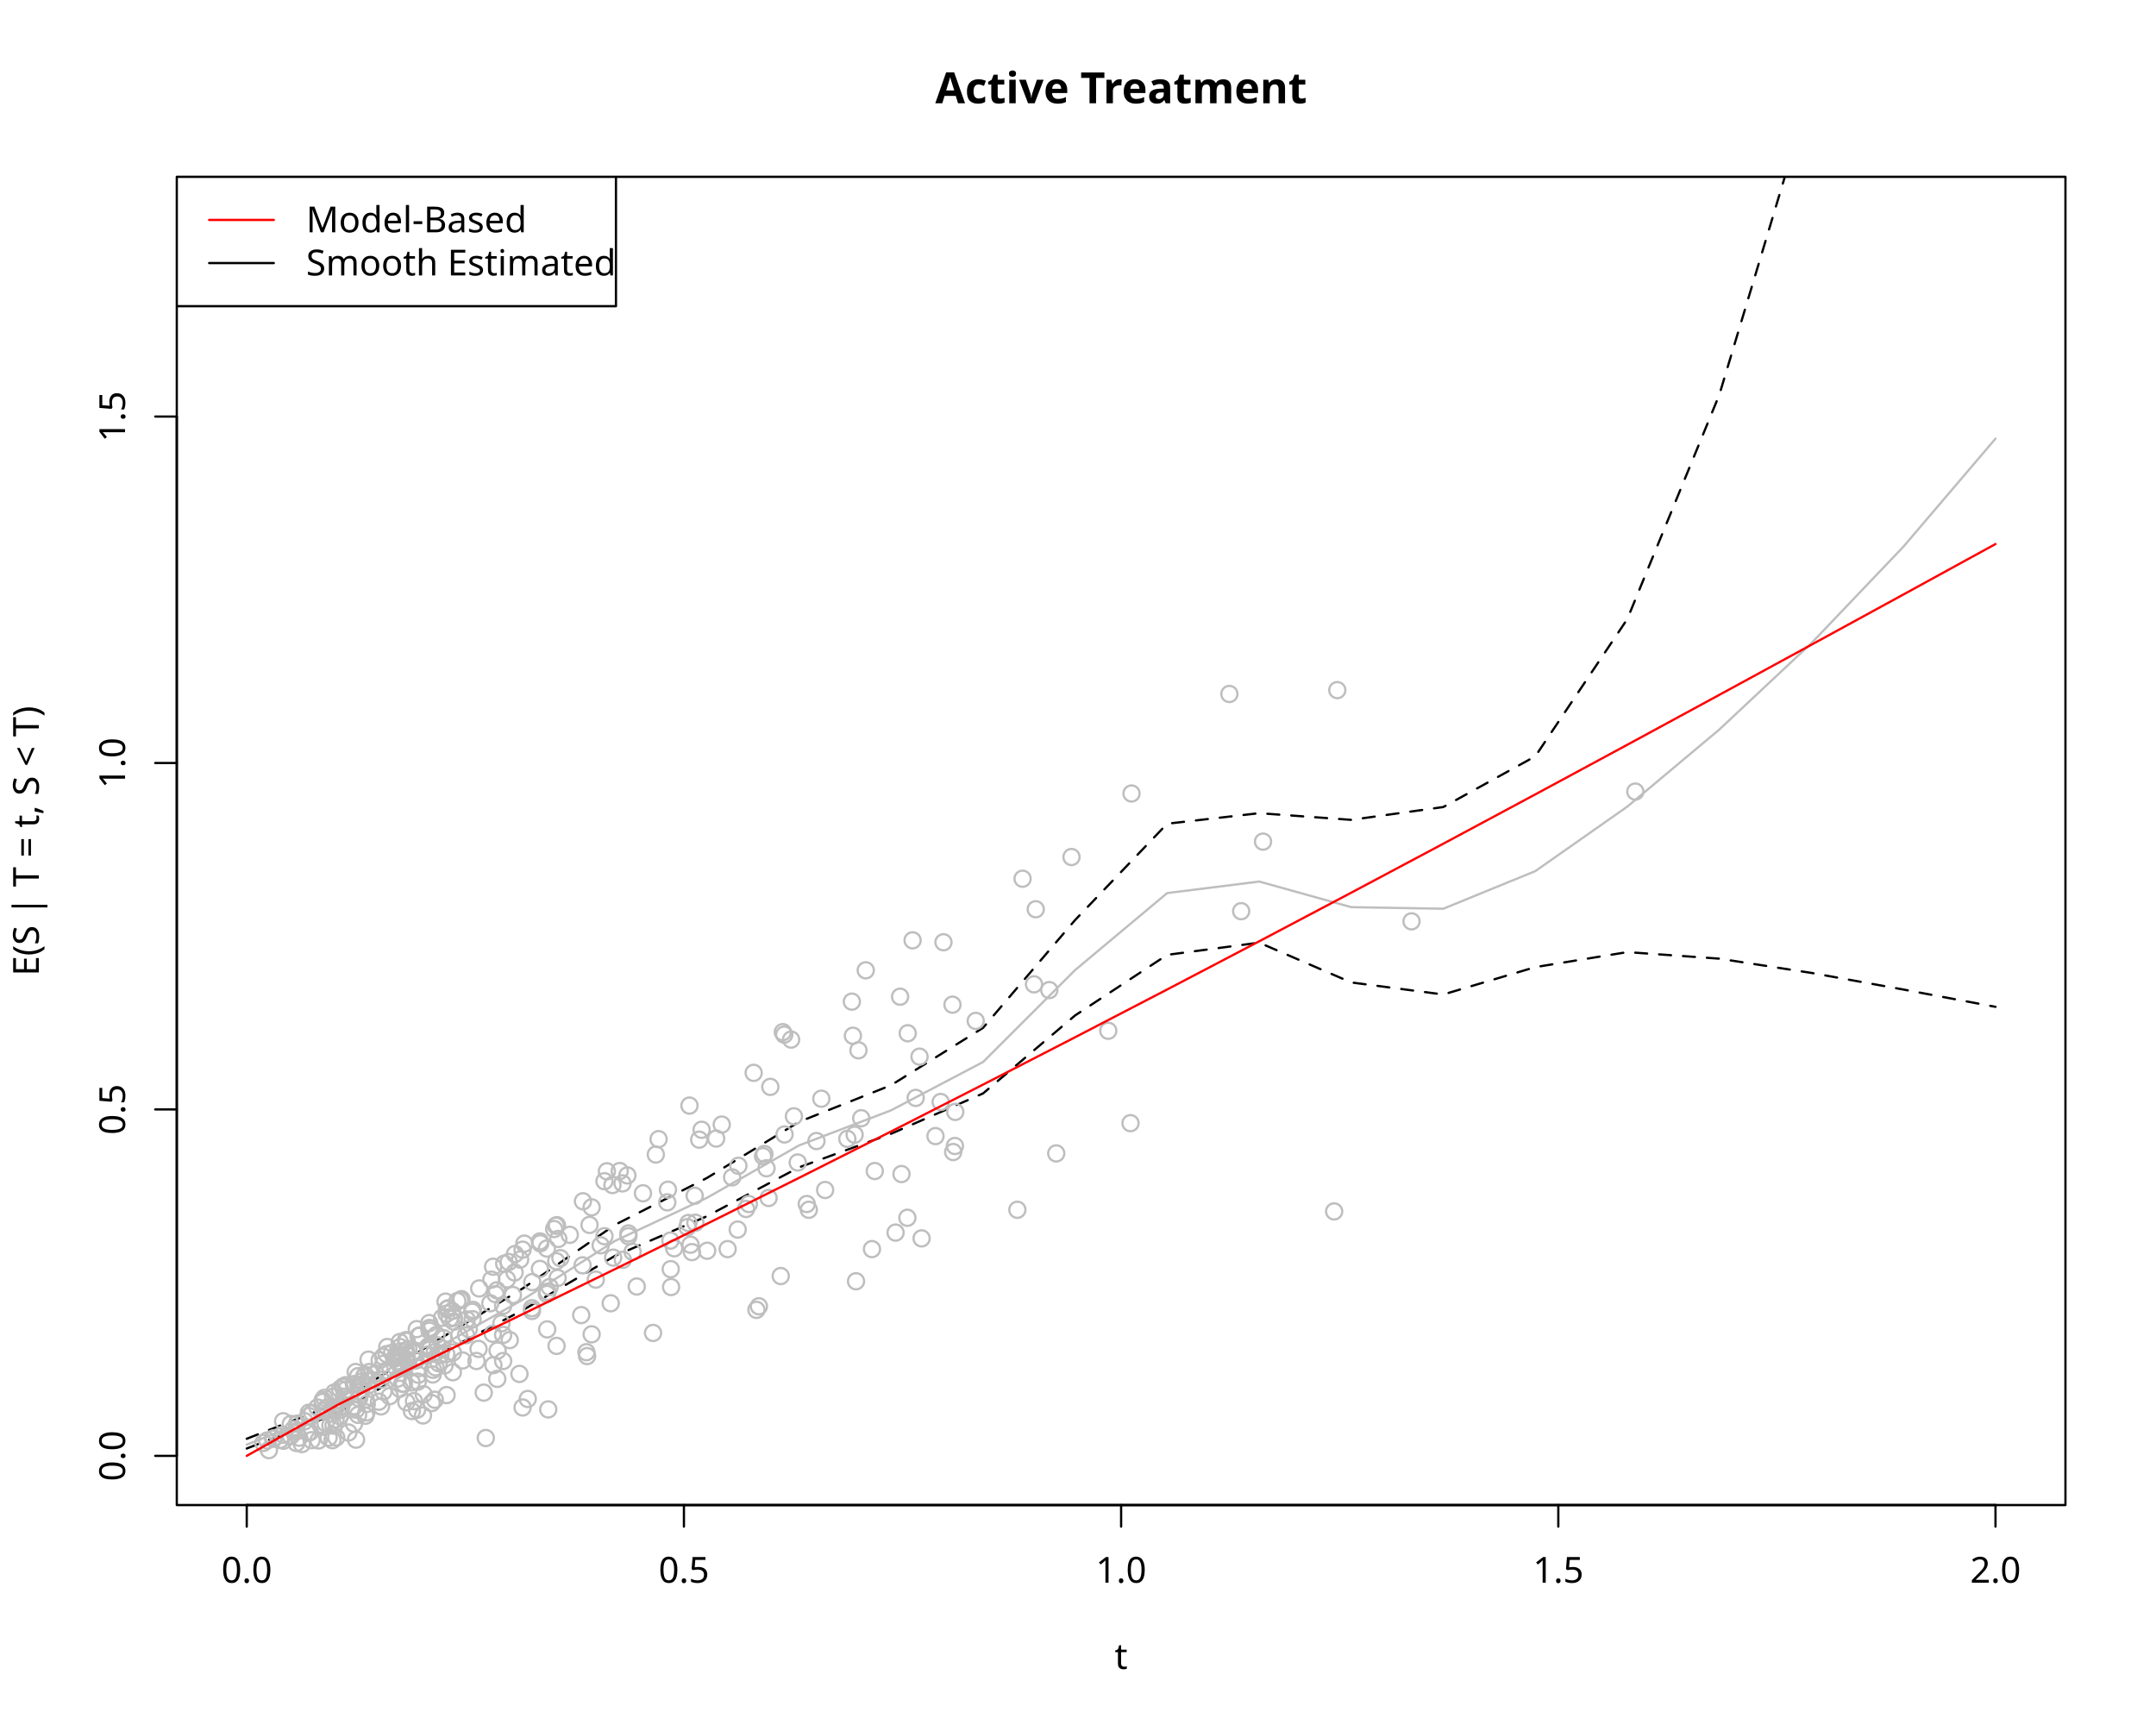
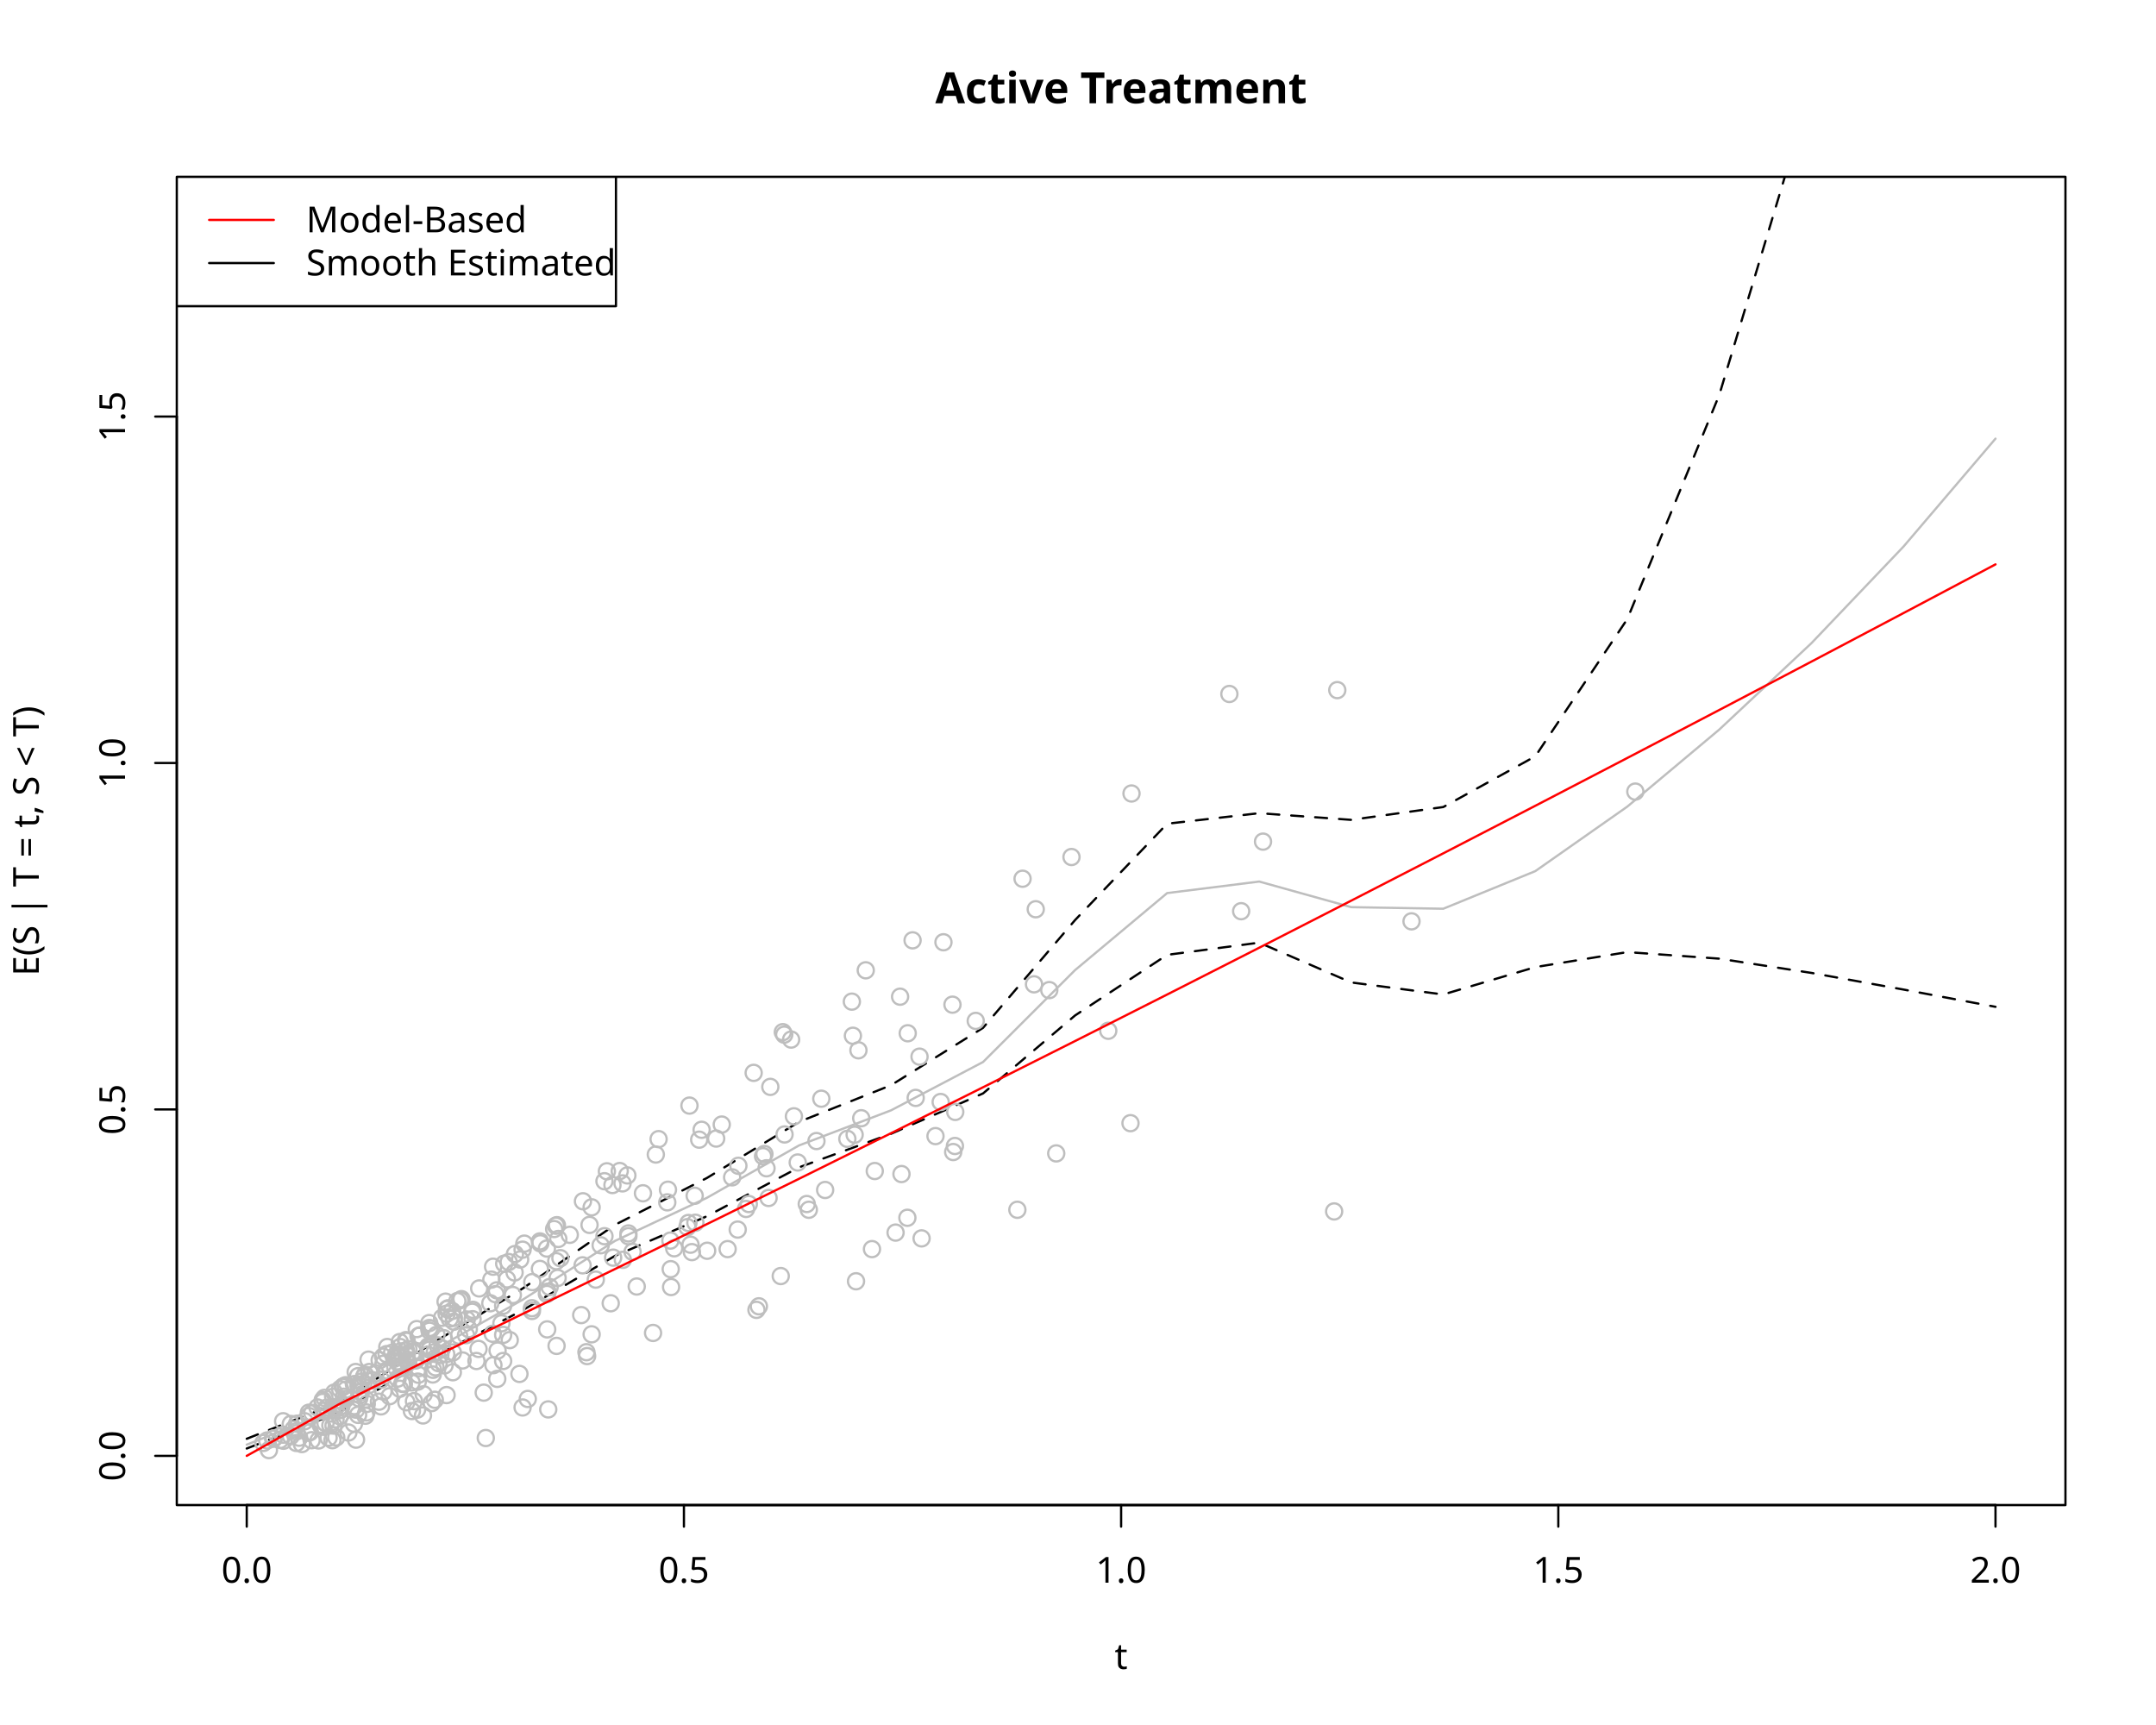
<svg xmlns="http://www.w3.org/2000/svg" class="svglite" data-engine-version="2.0" width="720.00pt" height="576.00pt" viewBox="0 0 720.00 576.00">
  <defs>
    <style type="text/css">
    .svglite line, .svglite polyline, .svglite polygon, .svglite path, .svglite rect, .svglite circle {
      fill: none;
      stroke: #000000;
      stroke-linecap: round;
      stroke-linejoin: round;
      stroke-miterlimit: 10.00;
    }
  </style>
  </defs>
  <rect width="100%" height="100%" style="stroke: none; fill: #FFFFFF;" />
  <defs>
    <clipPath id="cpMC4wMHw3MjAuMDB8MC4wMHw1NzYuMDA=">
      <rect x="0.00" y="0.00" width="720.00" height="576.00" />
    </clipPath>
  </defs>
  <g clip-path="url(#cpMC4wMHw3MjAuMDB8MC4wMHw1NzYuMDA=)">
</g>
  <defs>
    <clipPath id="cpNTkuMDR8Njg5Ljc2fDU5LjA0fDUwMi41Ng==">
      <rect x="59.04" y="59.04" width="630.72" height="443.52" />
    </clipPath>
  </defs>
  <g clip-path="url(#cpNTkuMDR8Njg5Ljc2fDU5LjA0fDUwMi41Ng==)">
    <polyline points="82.40,482.39 113.14,470.09 143.87,451.32 174.61,433.95 205.35,414.37 236.08,399.96 266.82,382.48 297.56,370.76 328.29,354.62 359.03,323.92 389.77,298.21 420.51,294.36 451.24,302.91 481.98,303.44 512.72,290.88 543.45,269.33 574.19,243.58 604.93,214.76 635.66,182.53 666.40,146.47 " style="stroke-width: 0.75; stroke: #BEBEBE;" />
  </g>
  <g clip-path="url(#cpMC4wMHw3MjAuMDB8MC4wMHw1NzYuMDA=)">
    <line x1="82.40" y1="502.56" x2="666.40" y2="502.56" style="stroke-width: 0.75;" />
    <line x1="82.40" y1="502.56" x2="82.40" y2="509.76" style="stroke-width: 0.75;" />
    <line x1="228.40" y1="502.56" x2="228.40" y2="509.76" style="stroke-width: 0.75;" />
    <line x1="374.40" y1="502.56" x2="374.40" y2="509.76" style="stroke-width: 0.75;" />
    <line x1="520.40" y1="502.56" x2="520.40" y2="509.76" style="stroke-width: 0.75;" />
    <line x1="666.40" y1="502.56" x2="666.40" y2="509.76" style="stroke-width: 0.75;" />
    <text x="82.40" y="528.48" text-anchor="middle" style="font-size: 12.00px; font-family: sans;" textLength="16.68px" lengthAdjust="spacingAndGlyphs">0.0</text>
    <text x="228.40" y="528.48" text-anchor="middle" style="font-size: 12.00px; font-family: sans;" textLength="16.68px" lengthAdjust="spacingAndGlyphs">0.5</text>
    <text x="374.40" y="528.48" text-anchor="middle" style="font-size: 12.00px; font-family: sans;" textLength="16.68px" lengthAdjust="spacingAndGlyphs">1.0</text>
    <text x="520.40" y="528.48" text-anchor="middle" style="font-size: 12.00px; font-family: sans;" textLength="16.68px" lengthAdjust="spacingAndGlyphs">1.5</text>
    <text x="666.40" y="528.48" text-anchor="middle" style="font-size: 12.00px; font-family: sans;" textLength="16.68px" lengthAdjust="spacingAndGlyphs">2.0</text>
    <line x1="59.04" y1="486.13" x2="59.04" y2="139.09" style="stroke-width: 0.75;" />
    <line x1="59.04" y1="486.13" x2="51.84" y2="486.13" style="stroke-width: 0.75;" />
    <line x1="59.04" y1="370.45" x2="51.84" y2="370.45" style="stroke-width: 0.75;" />
    <line x1="59.04" y1="254.77" x2="51.84" y2="254.77" style="stroke-width: 0.75;" />
    <line x1="59.04" y1="139.09" x2="51.84" y2="139.09" style="stroke-width: 0.75;" />
    <text transform="translate(41.76,486.13) rotate(-90)" text-anchor="middle" style="font-size: 12.00px; font-family: sans;" textLength="16.68px" lengthAdjust="spacingAndGlyphs">0.0</text>
    <text transform="translate(41.76,370.45) rotate(-90)" text-anchor="middle" style="font-size: 12.00px; font-family: sans;" textLength="16.68px" lengthAdjust="spacingAndGlyphs">0.5</text>
    <text transform="translate(41.76,254.77) rotate(-90)" text-anchor="middle" style="font-size: 12.00px; font-family: sans;" textLength="16.68px" lengthAdjust="spacingAndGlyphs">1.0</text>
    <text transform="translate(41.76,139.09) rotate(-90)" text-anchor="middle" style="font-size: 12.00px; font-family: sans;" textLength="16.68px" lengthAdjust="spacingAndGlyphs">1.5</text>
    <polygon points="59.04,502.56 689.76,502.56 689.76,59.04 59.04,59.04 " style="stroke-width: 0.75; fill: none;" />
    <text x="374.40" y="34.48" text-anchor="middle" style="font-size: 14.40px; font-weight: bold; font-family: sans;" textLength="108.86px" lengthAdjust="spacingAndGlyphs">Active Treatment</text>
    <text x="374.40" y="557.28" text-anchor="middle" style="font-size: 12.00px; font-family: sans;" textLength="3.33px" lengthAdjust="spacingAndGlyphs">t</text>
    <text transform="translate(12.96,280.80) rotate(-90)" text-anchor="middle" style="font-size: 12.00px; font-family: sans;" textLength="93.82px" lengthAdjust="spacingAndGlyphs">E(S | T = t, S &lt; T)</text>
  </g>
  <g clip-path="url(#cpNTkuMDR8Njg5Ljc2fDU5LjA0fDUwMi41Ng==)">
    <polyline points="82.40,480.42 113.14,468.35 143.87,448.89 174.61,430.20 205.35,409.00 236.08,393.34 266.82,374.61 297.56,362.37 328.29,343.21 359.03,307.21 389.77,275.05 420.51,271.53 451.24,273.76 481.98,269.48 512.72,252.54 543.45,206.70 574.19,131.77 604.93,29.49 635.66,-105.81 666.40,-283.29 " style="stroke-width: 0.75; stroke-dasharray: 4.00,4.00;" />
    <polyline points="82.40,483.68 113.14,471.66 143.87,453.60 174.61,437.46 205.35,419.37 236.08,406.11 266.82,389.80 297.56,378.58 328.29,365.11 359.03,339.07 389.77,318.84 420.51,314.76 451.24,328.05 481.98,332.07 512.72,322.93 543.45,317.92 574.19,320.11 604.93,324.87 635.66,330.42 666.40,336.19 " style="stroke-width: 0.75; stroke-dasharray: 4.00,4.00;" />
    <circle cx="148.21" cy="446.84" r="2.70" style="stroke-width: 0.75; stroke: #BEBEBE;" />
    <circle cx="196.07" cy="452.81" r="2.70" style="stroke-width: 0.75; stroke: #BEBEBE;" />
    <circle cx="133.15" cy="455.19" r="2.70" style="stroke-width: 0.75; stroke: #BEBEBE;" />
    <circle cx="173.47" cy="458.77" r="2.70" style="stroke-width: 0.75; stroke: #BEBEBE;" />
    <circle cx="272.66" cy="381.01" r="2.70" style="stroke-width: 0.75; stroke: #BEBEBE;" />
    <circle cx="108.35" cy="466.76" r="2.70" style="stroke-width: 0.75; stroke: #BEBEBE;" />
    <circle cx="209.86" cy="412.78" r="2.70" style="stroke-width: 0.75; stroke: #BEBEBE;" />
    <circle cx="421.79" cy="281.03" r="2.70" style="stroke-width: 0.75; stroke: #BEBEBE;" />
    <circle cx="93.52" cy="480.81" r="2.70" style="stroke-width: 0.75; stroke: #BEBEBE;" />
    <circle cx="445.54" cy="404.51" r="2.70" style="stroke-width: 0.75; stroke: #BEBEBE;" />
    <circle cx="122.14" cy="467.31" r="2.70" style="stroke-width: 0.75; stroke: #BEBEBE;" />
    <circle cx="141.49" cy="465.57" r="2.70" style="stroke-width: 0.75; stroke: #BEBEBE;" />
    <circle cx="224.11" cy="429.76" r="2.70" style="stroke-width: 0.75; stroke: #BEBEBE;" />
    <circle cx="113.34" cy="469.97" r="2.70" style="stroke-width: 0.75; stroke: #BEBEBE;" />
    <circle cx="144.16" cy="468.51" r="2.70" style="stroke-width: 0.75; stroke: #BEBEBE;" />
    <circle cx="153.31" cy="446.01" r="2.70" style="stroke-width: 0.75; stroke: #BEBEBE;" />
    <circle cx="103.14" cy="471.72" r="2.70" style="stroke-width: 0.75; stroke: #BEBEBE;" />
    <circle cx="139.87" cy="456.85" r="2.70" style="stroke-width: 0.75; stroke: #BEBEBE;" />
    <circle cx="102.91" cy="478.42" r="2.70" style="stroke-width: 0.75; stroke: #BEBEBE;" />
    <circle cx="176.25" cy="467.13" r="2.70" style="stroke-width: 0.75; stroke: #BEBEBE;" />
    <circle cx="149.02" cy="452.16" r="2.70" style="stroke-width: 0.75; stroke: #BEBEBE;" />
    <circle cx="136.28" cy="455.01" r="2.70" style="stroke-width: 0.75; stroke: #BEBEBE;" />
    <circle cx="97.11" cy="479.52" r="2.70" style="stroke-width: 0.75; stroke: #BEBEBE;" />
    <circle cx="147.05" cy="452.44" r="2.70" style="stroke-width: 0.75; stroke: #BEBEBE;" />
    <circle cx="269.42" cy="402.04" r="2.70" style="stroke-width: 0.75; stroke: #BEBEBE;" />
    <circle cx="108.70" cy="475.21" r="2.70" style="stroke-width: 0.75; stroke: #BEBEBE;" />
    <circle cx="118.90" cy="480.72" r="2.70" style="stroke-width: 0.75; stroke: #BEBEBE;" />
    <circle cx="139.75" cy="459.05" r="2.70" style="stroke-width: 0.75; stroke: #BEBEBE;" />
    <circle cx="94.68" cy="481.08" r="2.70" style="stroke-width: 0.75; stroke: #BEBEBE;" />
    <circle cx="254.82" cy="386.06" r="2.70" style="stroke-width: 0.75; stroke: #BEBEBE;" />
    <circle cx="177.65" cy="436.83" r="2.70" style="stroke-width: 0.75; stroke: #BEBEBE;" />
    <circle cx="161.54" cy="465.02" r="2.70" style="stroke-width: 0.75; stroke: #BEBEBE;" />
    <circle cx="108.58" cy="470.98" r="2.70" style="stroke-width: 0.75; stroke: #BEBEBE;" />
    <circle cx="132.69" cy="452.90" r="2.70" style="stroke-width: 0.75; stroke: #BEBEBE;" />
    <circle cx="177.65" cy="437.75" r="2.70" style="stroke-width: 0.75; stroke: #BEBEBE;" />
    <circle cx="197.58" cy="403.14" r="2.70" style="stroke-width: 0.75; stroke: #BEBEBE;" />
    <circle cx="239.17" cy="380.18" r="2.70" style="stroke-width: 0.75; stroke: #BEBEBE;" />
    <circle cx="132.80" cy="460.33" r="2.70" style="stroke-width: 0.75; stroke: #BEBEBE;" />
    <circle cx="274.28" cy="366.87" r="2.70" style="stroke-width: 0.75; stroke: #BEBEBE;" />
    <circle cx="157.71" cy="438.02" r="2.70" style="stroke-width: 0.75; stroke: #BEBEBE;" />
    <circle cx="202.67" cy="391.11" r="2.70" style="stroke-width: 0.75; stroke: #BEBEBE;" />
    <circle cx="91.44" cy="480.35" r="2.70" style="stroke-width: 0.75; stroke: #BEBEBE;" />
    <circle cx="107.08" cy="475.85" r="2.70" style="stroke-width: 0.75; stroke: #BEBEBE;" />
    <circle cx="133.61" cy="449.78" r="2.70" style="stroke-width: 0.75; stroke: #BEBEBE;" />
    <circle cx="113.68" cy="470.80" r="2.70" style="stroke-width: 0.75; stroke: #BEBEBE;" />
    <circle cx="147.63" cy="440.04" r="2.70" style="stroke-width: 0.75; stroke: #BEBEBE;" />
    <circle cx="120.75" cy="461.34" r="2.70" style="stroke-width: 0.75; stroke: #BEBEBE;" />
    <circle cx="171.85" cy="424.90" r="2.70" style="stroke-width: 0.75; stroke: #BEBEBE;" />
    <circle cx="285.41" cy="378.90" r="2.70" style="stroke-width: 0.75; stroke: #BEBEBE;" />
    <circle cx="149.26" cy="437.11" r="2.70" style="stroke-width: 0.75; stroke: #BEBEBE;" />
    <circle cx="167.45" cy="441.88" r="2.70" style="stroke-width: 0.75; stroke: #BEBEBE;" />
    <circle cx="107.77" cy="467.50" r="2.70" style="stroke-width: 0.75; stroke: #BEBEBE;" />
    <circle cx="185.06" cy="410.39" r="2.70" style="stroke-width: 0.75; stroke: #BEBEBE;" />
    <circle cx="153.66" cy="434.17" r="2.70" style="stroke-width: 0.75; stroke: #BEBEBE;" />
    <circle cx="249.14" cy="403.69" r="2.70" style="stroke-width: 0.75; stroke: #BEBEBE;" />
    <circle cx="241.03" cy="375.50" r="2.70" style="stroke-width: 0.75; stroke: #BEBEBE;" />
    <circle cx="219.01" cy="385.51" r="2.70" style="stroke-width: 0.75; stroke: #BEBEBE;" />
    <circle cx="119.59" cy="459.51" r="2.70" style="stroke-width: 0.75; stroke: #BEBEBE;" />
    <circle cx="299.08" cy="411.58" r="2.70" style="stroke-width: 0.75; stroke: #BEBEBE;" />
    <circle cx="312.41" cy="379.36" r="2.70" style="stroke-width: 0.75; stroke: #BEBEBE;" />
    <circle cx="264.20" cy="347.13" r="2.70" style="stroke-width: 0.75; stroke: #BEBEBE;" />
    <circle cx="91.20" cy="480.35" r="2.70" style="stroke-width: 0.75; stroke: #BEBEBE;" />
    <circle cx="292.13" cy="391.02" r="2.70" style="stroke-width: 0.75; stroke: #BEBEBE;" />
    <circle cx="139.18" cy="443.81" r="2.70" style="stroke-width: 0.75; stroke: #BEBEBE;" />
    <circle cx="233.50" cy="380.55" r="2.70" style="stroke-width: 0.75; stroke: #BEBEBE;" />
    <circle cx="135.58" cy="450.97" r="2.70" style="stroke-width: 0.75; stroke: #BEBEBE;" />
    <circle cx="118.20" cy="462.26" r="2.70" style="stroke-width: 0.75; stroke: #BEBEBE;" />
    <circle cx="307.08" cy="352.83" r="2.70" style="stroke-width: 0.75; stroke: #BEBEBE;" />
    <circle cx="116.35" cy="478.33" r="2.70" style="stroke-width: 0.75; stroke: #BEBEBE;" />
    <circle cx="122.03" cy="472.73" r="2.70" style="stroke-width: 0.75; stroke: #BEBEBE;" />
    <circle cx="231.99" cy="399.28" r="2.70" style="stroke-width: 0.75; stroke: #BEBEBE;" />
    <circle cx="106.04" cy="469.97" r="2.70" style="stroke-width: 0.75; stroke: #BEBEBE;" />
    <circle cx="126.78" cy="454.18" r="2.70" style="stroke-width: 0.75; stroke: #BEBEBE;" />
    <circle cx="144.04" cy="443.63" r="2.70" style="stroke-width: 0.75; stroke: #BEBEBE;" />
    <circle cx="123.07" cy="454.00" r="2.70" style="stroke-width: 0.75; stroke: #BEBEBE;" />
    <circle cx="174.52" cy="469.97" r="2.70" style="stroke-width: 0.75; stroke: #BEBEBE;" />
    <circle cx="135.81" cy="447.76" r="2.70" style="stroke-width: 0.75; stroke: #BEBEBE;" />
    <circle cx="165.48" cy="432.15" r="2.70" style="stroke-width: 0.75; stroke: #BEBEBE;" />
    <circle cx="111.02" cy="480.90" r="2.70" style="stroke-width: 0.75; stroke: #BEBEBE;" />
    <circle cx="89.23" cy="480.99" r="2.70" style="stroke-width: 0.75; stroke: #BEBEBE;" />
    <circle cx="246.36" cy="410.57" r="2.70" style="stroke-width: 0.75; stroke: #BEBEBE;" />
    <circle cx="194.56" cy="422.51" r="2.70" style="stroke-width: 0.75; stroke: #BEBEBE;" />
    <circle cx="143.35" cy="441.79" r="2.70" style="stroke-width: 0.75; stroke: #BEBEBE;" />
    <circle cx="130.95" cy="451.70" r="2.70" style="stroke-width: 0.75; stroke: #BEBEBE;" />
    <circle cx="132.34" cy="452.26" r="2.70" style="stroke-width: 0.75; stroke: #BEBEBE;" />
    <circle cx="98.97" cy="477.96" r="2.70" style="stroke-width: 0.75; stroke: #BEBEBE;" />
    <circle cx="135.93" cy="454.00" r="2.70" style="stroke-width: 0.75; stroke: #BEBEBE;" />
    <circle cx="133.73" cy="451.25" r="2.70" style="stroke-width: 0.75; stroke: #BEBEBE;" />
    <circle cx="201.86" cy="394.42" r="2.70" style="stroke-width: 0.75; stroke: #BEBEBE;" />
    <circle cx="115.54" cy="464.01" r="2.70" style="stroke-width: 0.75; stroke: #BEBEBE;" />
    <circle cx="182.74" cy="443.90" r="2.70" style="stroke-width: 0.75; stroke: #BEBEBE;" />
    <circle cx="145.43" cy="456.57" r="2.70" style="stroke-width: 0.75; stroke: #BEBEBE;" />
    <circle cx="106.38" cy="480.99" r="2.70" style="stroke-width: 0.75; stroke: #BEBEBE;" />
    <circle cx="305.80" cy="366.60" r="2.70" style="stroke-width: 0.75; stroke: #BEBEBE;" />
    <circle cx="151.23" cy="458.22" r="2.70" style="stroke-width: 0.75; stroke: #BEBEBE;" />
    <circle cx="236.16" cy="417.64" r="2.70" style="stroke-width: 0.75; stroke: #BEBEBE;" />
    <circle cx="185.87" cy="449.41" r="2.70" style="stroke-width: 0.75; stroke: #BEBEBE;" />
    <circle cx="140.22" cy="445.92" r="2.70" style="stroke-width: 0.75; stroke: #BEBEBE;" />
    <circle cx="109.74" cy="480.07" r="2.70" style="stroke-width: 0.75; stroke: #BEBEBE;" />
    <circle cx="111.25" cy="466.39" r="2.70" style="stroke-width: 0.75; stroke: #BEBEBE;" />
    <circle cx="201.86" cy="412.78" r="2.70" style="stroke-width: 0.75; stroke: #BEBEBE;" />
    <circle cx="318.32" cy="384.68" r="2.70" style="stroke-width: 0.75; stroke: #BEBEBE;" />
    <circle cx="111.37" cy="469.88" r="2.70" style="stroke-width: 0.75; stroke: #BEBEBE;" />
    <circle cx="119.59" cy="472.45" r="2.70" style="stroke-width: 0.75; stroke: #BEBEBE;" />
    <circle cx="98.04" cy="477.23" r="2.70" style="stroke-width: 0.75; stroke: #BEBEBE;" />
    <circle cx="101.75" cy="474.57" r="2.70" style="stroke-width: 0.75; stroke: #BEBEBE;" />
    <circle cx="113.57" cy="470.80" r="2.70" style="stroke-width: 0.75; stroke: #BEBEBE;" />
    <circle cx="111.60" cy="465.02" r="2.70" style="stroke-width: 0.75; stroke: #BEBEBE;" />
    <circle cx="185.99" cy="409.10" r="2.70" style="stroke-width: 0.75; stroke: #BEBEBE;" />
    <circle cx="286.68" cy="350.71" r="2.70" style="stroke-width: 0.75; stroke: #BEBEBE;" />
    <circle cx="256.67" cy="400.02" r="2.70" style="stroke-width: 0.75; stroke: #BEBEBE;" />
    <circle cx="291.20" cy="417.09" r="2.70" style="stroke-width: 0.75; stroke: #BEBEBE;" />
    <circle cx="194.68" cy="401.12" r="2.70" style="stroke-width: 0.75; stroke: #BEBEBE;" />
    <circle cx="143.46" cy="444.36" r="2.70" style="stroke-width: 0.75; stroke: #BEBEBE;" />
    <circle cx="169.88" cy="421.41" r="2.70" style="stroke-width: 0.75; stroke: #BEBEBE;" />
    <circle cx="200.59" cy="415.81" r="2.70" style="stroke-width: 0.75; stroke: #BEBEBE;" />
    <circle cx="99.20" cy="475.39" r="2.70" style="stroke-width: 0.75; stroke: #BEBEBE;" />
    <circle cx="209.51" cy="392.49" r="2.70" style="stroke-width: 0.75; stroke: #BEBEBE;" />
    <circle cx="97.11" cy="475.48" r="2.70" style="stroke-width: 0.75; stroke: #BEBEBE;" />
    <circle cx="339.75" cy="403.96" r="2.70" style="stroke-width: 0.75; stroke: #BEBEBE;" />
    <circle cx="144.62" cy="457.40" r="2.70" style="stroke-width: 0.75; stroke: #BEBEBE;" />
    <circle cx="185.64" cy="409.29" r="2.70" style="stroke-width: 0.75; stroke: #BEBEBE;" />
    <circle cx="250.07" cy="402.04" r="2.70" style="stroke-width: 0.75; stroke: #BEBEBE;" />
    <circle cx="255.28" cy="385.33" r="2.70" style="stroke-width: 0.75; stroke: #BEBEBE;" />
    <circle cx="252.62" cy="437.38" r="2.70" style="stroke-width: 0.75; stroke: #BEBEBE;" />
    <circle cx="119.94" cy="466.95" r="2.70" style="stroke-width: 0.75; stroke: #BEBEBE;" />
    <circle cx="266.40" cy="388.17" r="2.70" style="stroke-width: 0.75; stroke: #BEBEBE;" />
    <circle cx="118.78" cy="458.13" r="2.70" style="stroke-width: 0.75; stroke: #BEBEBE;" />
    <circle cx="194.10" cy="439.13" r="2.70" style="stroke-width: 0.75; stroke: #BEBEBE;" />
    <circle cx="103.14" cy="472.82" r="2.70" style="stroke-width: 0.75; stroke: #BEBEBE;" />
    <circle cx="187.15" cy="420.12" r="2.70" style="stroke-width: 0.75; stroke: #BEBEBE;" />
    <circle cx="222.84" cy="401.48" r="2.70" style="stroke-width: 0.75; stroke: #BEBEBE;" />
    <circle cx="151.57" cy="440.04" r="2.70" style="stroke-width: 0.75; stroke: #BEBEBE;" />
    <circle cx="160.03" cy="430.22" r="2.70" style="stroke-width: 0.75; stroke: #BEBEBE;" />
    <circle cx="111.37" cy="476.03" r="2.70" style="stroke-width: 0.75; stroke: #BEBEBE;" />
    <circle cx="214.72" cy="398.45" r="2.70" style="stroke-width: 0.75; stroke: #BEBEBE;" />
    <circle cx="234.31" cy="377.25" r="2.70" style="stroke-width: 0.75; stroke: #BEBEBE;" />
    <circle cx="135.58" cy="447.48" r="2.70" style="stroke-width: 0.75; stroke: #BEBEBE;" />
    <circle cx="261.42" cy="344.65" r="2.70" style="stroke-width: 0.75; stroke: #BEBEBE;" />
    <circle cx="350.41" cy="330.61" r="2.70" style="stroke-width: 0.75; stroke: #BEBEBE;" />
    <circle cx="168.03" cy="436.01" r="2.70" style="stroke-width: 0.75; stroke: #BEBEBE;" />
    <circle cx="303.14" cy="345.02" r="2.70" style="stroke-width: 0.75; stroke: #BEBEBE;" />
    <circle cx="112.06" cy="470.07" r="2.70" style="stroke-width: 0.75; stroke: #BEBEBE;" />
    <circle cx="198.97" cy="427.28" r="2.70" style="stroke-width: 0.75; stroke: #BEBEBE;" />
    <circle cx="275.56" cy="397.35" r="2.70" style="stroke-width: 0.75; stroke: #BEBEBE;" />
    <circle cx="270.11" cy="403.96" r="2.70" style="stroke-width: 0.75; stroke: #BEBEBE;" />
    <circle cx="265.13" cy="372.75" r="2.70" style="stroke-width: 0.75; stroke: #BEBEBE;" />
    <circle cx="225.15" cy="416.82" r="2.70" style="stroke-width: 0.75; stroke: #BEBEBE;" />
    <circle cx="135.70" cy="452.35" r="2.70" style="stroke-width: 0.75; stroke: #BEBEBE;" />
    <circle cx="168.03" cy="445.74" r="2.70" style="stroke-width: 0.75; stroke: #BEBEBE;" />
    <circle cx="244.50" cy="393.13" r="2.70" style="stroke-width: 0.75; stroke: #BEBEBE;" />
    <circle cx="162.23" cy="480.17" r="2.70" style="stroke-width: 0.75; stroke: #BEBEBE;" />
    <circle cx="147.63" cy="450.24" r="2.70" style="stroke-width: 0.75; stroke: #BEBEBE;" />
    <circle cx="206.96" cy="391.02" r="2.70" style="stroke-width: 0.75; stroke: #BEBEBE;" />
    <circle cx="314.14" cy="367.97" r="2.70" style="stroke-width: 0.75; stroke: #BEBEBE;" />
    <circle cx="171.97" cy="418.74" r="2.70" style="stroke-width: 0.75; stroke: #BEBEBE;" />
    <circle cx="145.78" cy="445.74" r="2.70" style="stroke-width: 0.75; stroke: #BEBEBE;" />
    <circle cx="203.95" cy="435.18" r="2.70" style="stroke-width: 0.75; stroke: #BEBEBE;" />
    <circle cx="261.89" cy="345.48" r="2.70" style="stroke-width: 0.75; stroke: #BEBEBE;" />
    <circle cx="246.59" cy="389.27" r="2.70" style="stroke-width: 0.75; stroke: #BEBEBE;" />
    <circle cx="94.56" cy="474.57" r="2.70" style="stroke-width: 0.75; stroke: #BEBEBE;" />
    <circle cx="115.42" cy="467.13" r="2.70" style="stroke-width: 0.75; stroke: #BEBEBE;" />
    <circle cx="164.78" cy="455.84" r="2.70" style="stroke-width: 0.75; stroke: #BEBEBE;" />
    <circle cx="204.76" cy="419.94" r="2.70" style="stroke-width: 0.75; stroke: #BEBEBE;" />
    <circle cx="180.43" cy="415.16" r="2.70" style="stroke-width: 0.75; stroke: #BEBEBE;" />
    <circle cx="315.07" cy="314.63" r="2.70" style="stroke-width: 0.75; stroke: #BEBEBE;" />
    <circle cx="209.86" cy="411.86" r="2.70" style="stroke-width: 0.75; stroke: #BEBEBE;" />
    <circle cx="122.49" cy="468.78" r="2.70" style="stroke-width: 0.75; stroke: #BEBEBE;" />
    <circle cx="118.55" cy="462.17" r="2.70" style="stroke-width: 0.75; stroke: #BEBEBE;" />
    <circle cx="166.06" cy="460.43" r="2.70" style="stroke-width: 0.75; stroke: #BEBEBE;" />
    <circle cx="285.87" cy="427.83" r="2.70" style="stroke-width: 0.75; stroke: #BEBEBE;" />
    <circle cx="142.88" cy="452.35" r="2.70" style="stroke-width: 0.75; stroke: #BEBEBE;" />
    <circle cx="186.22" cy="426.73" r="2.70" style="stroke-width: 0.75; stroke: #BEBEBE;" />
    <circle cx="173.71" cy="420.58" r="2.70" style="stroke-width: 0.75; stroke: #BEBEBE;" />
    <circle cx="112.29" cy="479.98" r="2.70" style="stroke-width: 0.75; stroke: #BEBEBE;" />
    <circle cx="284.48" cy="334.46" r="2.70" style="stroke-width: 0.75; stroke: #BEBEBE;" />
    <circle cx="118.90" cy="470.71" r="2.70" style="stroke-width: 0.75; stroke: #BEBEBE;" />
    <circle cx="138.83" cy="454.28" r="2.70" style="stroke-width: 0.75; stroke: #BEBEBE;" />
    <circle cx="223.99" cy="423.79" r="2.70" style="stroke-width: 0.75; stroke: #BEBEBE;" />
    <circle cx="300.59" cy="332.81" r="2.70" style="stroke-width: 0.75; stroke: #BEBEBE;" />
    <circle cx="180.31" cy="423.70" r="2.70" style="stroke-width: 0.75; stroke: #BEBEBE;" />
    <circle cx="141.26" cy="472.64" r="2.70" style="stroke-width: 0.75; stroke: #BEBEBE;" />
    <circle cx="319.01" cy="371.28" r="2.70" style="stroke-width: 0.75; stroke: #BEBEBE;" />
    <circle cx="230.25" cy="369.17" r="2.70" style="stroke-width: 0.75; stroke: #BEBEBE;" />
    <circle cx="144.51" cy="458.96" r="2.70" style="stroke-width: 0.75; stroke: #BEBEBE;" />
    <circle cx="157.83" cy="440.50" r="2.70" style="stroke-width: 0.75; stroke: #BEBEBE;" />
    <circle cx="127.94" cy="452.99" r="2.70" style="stroke-width: 0.75; stroke: #BEBEBE;" />
    <circle cx="135.70" cy="468.23" r="2.70" style="stroke-width: 0.75; stroke: #BEBEBE;" />
    <circle cx="103.49" cy="478.24" r="2.70" style="stroke-width: 0.75; stroke: #BEBEBE;" />
    <circle cx="104.07" cy="480.90" r="2.70" style="stroke-width: 0.75; stroke: #BEBEBE;" />
    <circle cx="114.49" cy="463.09" r="2.70" style="stroke-width: 0.75; stroke: #BEBEBE;" />
    <circle cx="109.05" cy="470.07" r="2.70" style="stroke-width: 0.75; stroke: #BEBEBE;" />
    <circle cx="100.82" cy="482.19" r="2.70" style="stroke-width: 0.75; stroke: #BEBEBE;" />
    <circle cx="230.60" cy="415.62" r="2.70" style="stroke-width: 0.75; stroke: #BEBEBE;" />
    <circle cx="304.76" cy="313.99" r="2.70" style="stroke-width: 0.75; stroke: #BEBEBE;" />
    <circle cx="164.67" cy="422.97" r="2.70" style="stroke-width: 0.75; stroke: #BEBEBE;" />
    <circle cx="156.56" cy="443.81" r="2.70" style="stroke-width: 0.75; stroke: #BEBEBE;" />
    <circle cx="118.20" cy="475.39" r="2.70" style="stroke-width: 0.75; stroke: #BEBEBE;" />
    <circle cx="110.32" cy="475.94" r="2.70" style="stroke-width: 0.75; stroke: #BEBEBE;" />
    <circle cx="197.58" cy="445.55" r="2.70" style="stroke-width: 0.75; stroke: #BEBEBE;" />
    <circle cx="155.86" cy="440.60" r="2.70" style="stroke-width: 0.75; stroke: #BEBEBE;" />
    <circle cx="341.49" cy="293.42" r="2.70" style="stroke-width: 0.75; stroke: #BEBEBE;" />
    <circle cx="137.55" cy="471.17" r="2.70" style="stroke-width: 0.75; stroke: #BEBEBE;" />
    <circle cx="159.80" cy="450.42" r="2.70" style="stroke-width: 0.75; stroke: #BEBEBE;" />
    <circle cx="124.58" cy="460.89" r="2.70" style="stroke-width: 0.75; stroke: #BEBEBE;" />
    <circle cx="131.99" cy="456.30" r="2.70" style="stroke-width: 0.75; stroke: #BEBEBE;" />
    <circle cx="128.98" cy="458.22" r="2.70" style="stroke-width: 0.75; stroke: #BEBEBE;" />
    <circle cx="137.44" cy="461.62" r="2.70" style="stroke-width: 0.75; stroke: #BEBEBE;" />
    <circle cx="282.97" cy="380.28" r="2.70" style="stroke-width: 0.75; stroke: #BEBEBE;" />
    <circle cx="284.83" cy="345.85" r="2.70" style="stroke-width: 0.75; stroke: #BEBEBE;" />
    <circle cx="229.56" cy="409.75" r="2.70" style="stroke-width: 0.75; stroke: #BEBEBE;" />
    <circle cx="121.91" cy="459.05" r="2.70" style="stroke-width: 0.75; stroke: #BEBEBE;" />
    <circle cx="260.73" cy="426.09" r="2.70" style="stroke-width: 0.75; stroke: #BEBEBE;" />
    <circle cx="180.31" cy="414.52" r="2.70" style="stroke-width: 0.75; stroke: #BEBEBE;" />
    <circle cx="231.06" cy="418.10" r="2.70" style="stroke-width: 0.75; stroke: #BEBEBE;" />
    <circle cx="133.50" cy="463.73" r="2.70" style="stroke-width: 0.75; stroke: #BEBEBE;" />
    <circle cx="123.30" cy="458.13" r="2.70" style="stroke-width: 0.75; stroke: #BEBEBE;" />
    <circle cx="174.52" cy="417.28" r="2.70" style="stroke-width: 0.75; stroke: #BEBEBE;" />
    <circle cx="145.20" cy="451.52" r="2.70" style="stroke-width: 0.75; stroke: #BEBEBE;" />
    <circle cx="211.25" cy="418.01" r="2.70" style="stroke-width: 0.75; stroke: #BEBEBE;" />
    <circle cx="121.56" cy="459.78" r="2.70" style="stroke-width: 0.75; stroke: #BEBEBE;" />
    <circle cx="134.54" cy="456.48" r="2.70" style="stroke-width: 0.75; stroke: #BEBEBE;" />
    <circle cx="89.81" cy="484.21" r="2.70" style="stroke-width: 0.75; stroke: #BEBEBE;" />
    <circle cx="130.14" cy="466.21" r="2.70" style="stroke-width: 0.75; stroke: #BEBEBE;" />
    <circle cx="170.23" cy="447.48" r="2.70" style="stroke-width: 0.75; stroke: #BEBEBE;" />
    <circle cx="148.79" cy="434.63" r="2.70" style="stroke-width: 0.75; stroke: #BEBEBE;" />
    <circle cx="159.11" cy="454.46" r="2.70" style="stroke-width: 0.75; stroke: #BEBEBE;" />
    <circle cx="195.84" cy="451.52" r="2.70" style="stroke-width: 0.75; stroke: #BEBEBE;" />
    <circle cx="149.14" cy="438.67" r="2.70" style="stroke-width: 0.75; stroke: #BEBEBE;" />
    <circle cx="138.25" cy="467.86" r="2.70" style="stroke-width: 0.75; stroke: #BEBEBE;" />
    <circle cx="128.05" cy="464.65" r="2.70" style="stroke-width: 0.75; stroke: #BEBEBE;" />
    <circle cx="134.19" cy="455.93" r="2.70" style="stroke-width: 0.75; stroke: #BEBEBE;" />
    <circle cx="143.69" cy="449.96" r="2.70" style="stroke-width: 0.75; stroke: #BEBEBE;" />
    <circle cx="150.99" cy="437.75" r="2.70" style="stroke-width: 0.75; stroke: #BEBEBE;" />
    <circle cx="204.53" cy="395.70" r="2.70" style="stroke-width: 0.75; stroke: #BEBEBE;" />
    <circle cx="182.63" cy="432.06" r="2.70" style="stroke-width: 0.75; stroke: #BEBEBE;" />
    <circle cx="182.86" cy="431.32" r="2.70" style="stroke-width: 0.75; stroke: #BEBEBE;" />
    <circle cx="99.89" cy="480.07" r="2.70" style="stroke-width: 0.75; stroke: #BEBEBE;" />
    <circle cx="107.77" cy="468.14" r="2.70" style="stroke-width: 0.75; stroke: #BEBEBE;" />
    <circle cx="139.52" cy="461.34" r="2.70" style="stroke-width: 0.75; stroke: #BEBEBE;" />
    <circle cx="98.97" cy="481.82" r="2.70" style="stroke-width: 0.75; stroke: #BEBEBE;" />
    <circle cx="114.03" cy="469.52" r="2.70" style="stroke-width: 0.75; stroke: #BEBEBE;" />
    <circle cx="149.14" cy="465.84" r="2.70" style="stroke-width: 0.75; stroke: #BEBEBE;" />
    <circle cx="126.54" cy="468.05" r="2.70" style="stroke-width: 0.75; stroke: #BEBEBE;" />
    <circle cx="223.07" cy="397.26" r="2.70" style="stroke-width: 0.75; stroke: #BEBEBE;" />
    <circle cx="135.81" cy="452.26" r="2.70" style="stroke-width: 0.75; stroke: #BEBEBE;" />
    <circle cx="129.33" cy="449.78" r="2.70" style="stroke-width: 0.75; stroke: #BEBEBE;" />
    <circle cx="219.94" cy="380.37" r="2.70" style="stroke-width: 0.75; stroke: #BEBEBE;" />
    <circle cx="119.71" cy="462.45" r="2.70" style="stroke-width: 0.75; stroke: #BEBEBE;" />
    <circle cx="168.38" cy="421.96" r="2.70" style="stroke-width: 0.75; stroke: #BEBEBE;" />
    <circle cx="251.69" cy="358.24" r="2.70" style="stroke-width: 0.75; stroke: #BEBEBE;" />
    <circle cx="87.96" cy="481.82" r="2.70" style="stroke-width: 0.75; stroke: #BEBEBE;" />
    <circle cx="150.18" cy="440.32" r="2.70" style="stroke-width: 0.75; stroke: #BEBEBE;" />
    <circle cx="137.90" cy="451.43" r="2.70" style="stroke-width: 0.75; stroke: #BEBEBE;" />
    <circle cx="345.89" cy="303.61" r="2.70" style="stroke-width: 0.75; stroke: #BEBEBE;" />
    <circle cx="289.12" cy="324.00" r="2.70" style="stroke-width: 0.75; stroke: #BEBEBE;" />
    <circle cx="377.87" cy="264.96" r="2.70" style="stroke-width: 0.75; stroke: #BEBEBE;" />
    <circle cx="446.59" cy="230.44" r="2.70" style="stroke-width: 0.75; stroke: #BEBEBE;" />
    <circle cx="352.73" cy="385.14" r="2.70" style="stroke-width: 0.75; stroke: #BEBEBE;" />
    <circle cx="410.55" cy="231.73" r="2.70" style="stroke-width: 0.75; stroke: #BEBEBE;" />
    <circle cx="134.89" cy="462.08" r="2.70" style="stroke-width: 0.75; stroke: #BEBEBE;" />
    <circle cx="104.30" cy="471.81" r="2.70" style="stroke-width: 0.75; stroke: #BEBEBE;" />
    <circle cx="112.06" cy="473.92" r="2.70" style="stroke-width: 0.75; stroke: #BEBEBE;" />
    <circle cx="113.57" cy="463.82" r="2.70" style="stroke-width: 0.75; stroke: #BEBEBE;" />
    <circle cx="115.42" cy="462.54" r="2.70" style="stroke-width: 0.75; stroke: #BEBEBE;" />
    <circle cx="121.33" cy="462.08" r="2.70" style="stroke-width: 0.75; stroke: #BEBEBE;" />
    <circle cx="136.28" cy="454.73" r="2.70" style="stroke-width: 0.75; stroke: #BEBEBE;" />
    <circle cx="253.43" cy="436.19" r="2.70" style="stroke-width: 0.75; stroke: #BEBEBE;" />
    <circle cx="157.95" cy="437.38" r="2.70" style="stroke-width: 0.75; stroke: #BEBEBE;" />
    <circle cx="129.21" cy="457.58" r="2.70" style="stroke-width: 0.75; stroke: #BEBEBE;" />
    <circle cx="143.35" cy="443.44" r="2.70" style="stroke-width: 0.75; stroke: #BEBEBE;" />
    <circle cx="175.10" cy="415.26" r="2.70" style="stroke-width: 0.75; stroke: #BEBEBE;" />
    <circle cx="185.76" cy="421.13" r="2.70" style="stroke-width: 0.75; stroke: #BEBEBE;" />
    <circle cx="186.45" cy="413.70" r="2.70" style="stroke-width: 0.75; stroke: #BEBEBE;" />
    <circle cx="152.73" cy="434.44" r="2.70" style="stroke-width: 0.75; stroke: #BEBEBE;" />
    <circle cx="229.90" cy="408.37" r="2.70" style="stroke-width: 0.75; stroke: #BEBEBE;" />
    <circle cx="110.90" cy="471.99" r="2.70" style="stroke-width: 0.75; stroke: #BEBEBE;" />
    <circle cx="171.27" cy="432.42" r="2.70" style="stroke-width: 0.75; stroke: #BEBEBE;" />
    <circle cx="118.32" cy="469.52" r="2.70" style="stroke-width: 0.75; stroke: #BEBEBE;" />
    <circle cx="151.57" cy="441.33" r="2.70" style="stroke-width: 0.75; stroke: #BEBEBE;" />
    <circle cx="208.00" cy="420.67" r="2.70" style="stroke-width: 0.75; stroke: #BEBEBE;" />
    <circle cx="129.09" cy="452.16" r="2.70" style="stroke-width: 0.75; stroke: #BEBEBE;" />
    <circle cx="169.30" cy="427.19" r="2.70" style="stroke-width: 0.75; stroke: #BEBEBE;" />
    <circle cx="183.55" cy="429.76" r="2.70" style="stroke-width: 0.75; stroke: #BEBEBE;" />
    <circle cx="177.76" cy="428.11" r="2.70" style="stroke-width: 0.75; stroke: #BEBEBE;" />
    <circle cx="287.61" cy="373.39" r="2.70" style="stroke-width: 0.75; stroke: #BEBEBE;" />
    <circle cx="255.98" cy="390.10" r="2.70" style="stroke-width: 0.75; stroke: #BEBEBE;" />
    <circle cx="303.02" cy="406.63" r="2.70" style="stroke-width: 0.75; stroke: #BEBEBE;" />
    <circle cx="155.63" cy="445.83" r="2.70" style="stroke-width: 0.75; stroke: #BEBEBE;" />
    <circle cx="257.25" cy="362.92" r="2.70" style="stroke-width: 0.75; stroke: #BEBEBE;" />
    <circle cx="182.63" cy="416.91" r="2.70" style="stroke-width: 0.75; stroke: #BEBEBE;" />
    <circle cx="196.88" cy="409.01" r="2.70" style="stroke-width: 0.75; stroke: #BEBEBE;" />
    <circle cx="262.00" cy="378.81" r="2.70" style="stroke-width: 0.75; stroke: #BEBEBE;" />
    <circle cx="318.08" cy="335.47" r="2.70" style="stroke-width: 0.75; stroke: #BEBEBE;" />
    <circle cx="345.31" cy="328.68" r="2.70" style="stroke-width: 0.75; stroke: #BEBEBE;" />
    <circle cx="471.38" cy="307.65" r="2.70" style="stroke-width: 0.75; stroke: #BEBEBE;" />
    <circle cx="546.12" cy="264.32" r="2.70" style="stroke-width: 0.75; stroke: #BEBEBE;" />
    <circle cx="370.11" cy="344.19" r="2.70" style="stroke-width: 0.75; stroke: #BEBEBE;" />
    <circle cx="107.66" cy="476.40" r="2.70" style="stroke-width: 0.75; stroke: #BEBEBE;" />
    <circle cx="114.84" cy="466.39" r="2.70" style="stroke-width: 0.75; stroke: #BEBEBE;" />
    <circle cx="128.05" cy="455.38" r="2.70" style="stroke-width: 0.75; stroke: #BEBEBE;" />
    <circle cx="113.45" cy="472.91" r="2.70" style="stroke-width: 0.75; stroke: #BEBEBE;" />
    <circle cx="183.09" cy="470.62" r="2.70" style="stroke-width: 0.75; stroke: #BEBEBE;" />
    <circle cx="127.24" cy="460.70" r="2.70" style="stroke-width: 0.75; stroke: #BEBEBE;" />
    <circle cx="132.69" cy="454.55" r="2.70" style="stroke-width: 0.75; stroke: #BEBEBE;" />
    <circle cx="146.13" cy="449.23" r="2.70" style="stroke-width: 0.75; stroke: #BEBEBE;" />
    <circle cx="164.09" cy="427.28" r="2.70" style="stroke-width: 0.75; stroke: #BEBEBE;" />
    <circle cx="151.23" cy="451.61" r="2.70" style="stroke-width: 0.75; stroke: #BEBEBE;" />
    <circle cx="325.85" cy="340.89" r="2.70" style="stroke-width: 0.75; stroke: #BEBEBE;" />
    <circle cx="414.49" cy="304.26" r="2.70" style="stroke-width: 0.75; stroke: #BEBEBE;" />
    <circle cx="357.83" cy="286.17" r="2.70" style="stroke-width: 0.75; stroke: #BEBEBE;" />
    <circle cx="120.52" cy="464.83" r="2.70" style="stroke-width: 0.75; stroke: #BEBEBE;" />
    <circle cx="232.22" cy="408.28" r="2.70" style="stroke-width: 0.75; stroke: #BEBEBE;" />
    <circle cx="218.09" cy="445.09" r="2.70" style="stroke-width: 0.75; stroke: #BEBEBE;" />
    <circle cx="223.88" cy="414.25" r="2.70" style="stroke-width: 0.75; stroke: #BEBEBE;" />
    <circle cx="307.77" cy="413.51" r="2.70" style="stroke-width: 0.75; stroke: #BEBEBE;" />
    <circle cx="166.17" cy="450.97" r="2.70" style="stroke-width: 0.75; stroke: #BEBEBE;" />
    <circle cx="127.24" cy="469.61" r="2.70" style="stroke-width: 0.75; stroke: #BEBEBE;" />
    <circle cx="243.00" cy="417.09" r="2.70" style="stroke-width: 0.75; stroke: #BEBEBE;" />
    <circle cx="143.46" cy="450.69" r="2.70" style="stroke-width: 0.75; stroke: #BEBEBE;" />
    <circle cx="123.07" cy="462.54" r="2.70" style="stroke-width: 0.75; stroke: #BEBEBE;" />
    <circle cx="125.39" cy="458.59" r="2.70" style="stroke-width: 0.75; stroke: #BEBEBE;" />
    <circle cx="190.28" cy="412.32" r="2.70" style="stroke-width: 0.75; stroke: #BEBEBE;" />
    <circle cx="120.17" cy="465.84" r="2.70" style="stroke-width: 0.75; stroke: #BEBEBE;" />
    <circle cx="163.74" cy="435.18" r="2.70" style="stroke-width: 0.75; stroke: #BEBEBE;" />
    <circle cx="131.64" cy="453.72" r="2.70" style="stroke-width: 0.75; stroke: #BEBEBE;" />
    <circle cx="136.39" cy="450.51" r="2.70" style="stroke-width: 0.75; stroke: #BEBEBE;" />
    <circle cx="165.94" cy="430.86" r="2.70" style="stroke-width: 0.75; stroke: #BEBEBE;" />
    <circle cx="301.05" cy="392.03" r="2.70" style="stroke-width: 0.75; stroke: #BEBEBE;" />
    <circle cx="207.89" cy="395.15" r="2.70" style="stroke-width: 0.75; stroke: #BEBEBE;" />
    <circle cx="134.31" cy="462.08" r="2.70" style="stroke-width: 0.75; stroke: #BEBEBE;" />
    <circle cx="138.36" cy="454.09" r="2.70" style="stroke-width: 0.75; stroke: #BEBEBE;" />
    <circle cx="212.64" cy="429.58" r="2.70" style="stroke-width: 0.75; stroke: #BEBEBE;" />
    <circle cx="146.48" cy="455.19" r="2.70" style="stroke-width: 0.75; stroke: #BEBEBE;" />
    <circle cx="168.03" cy="454.46" r="2.70" style="stroke-width: 0.75; stroke: #BEBEBE;" />
    <circle cx="164.55" cy="445.37" r="2.70" style="stroke-width: 0.75; stroke: #BEBEBE;" />
    <circle cx="114.73" cy="462.91" r="2.70" style="stroke-width: 0.75; stroke: #BEBEBE;" />
    <circle cx="149.72" cy="436.83" r="2.70" style="stroke-width: 0.75; stroke: #BEBEBE;" />
    <circle cx="143.00" cy="449.59" r="2.70" style="stroke-width: 0.75; stroke: #BEBEBE;" />
    <circle cx="377.53" cy="375.04" r="2.70" style="stroke-width: 0.75; stroke: #BEBEBE;" />
    <circle cx="318.90" cy="382.66" r="2.70" style="stroke-width: 0.75; stroke: #BEBEBE;" />
    <circle cx="139.29" cy="470.71" r="2.70" style="stroke-width: 0.75; stroke: #BEBEBE;" />
    <circle cx="94.56" cy="479.06" r="2.70" style="stroke-width: 0.75; stroke: #BEBEBE;" />
    <circle cx="154.47" cy="454.28" r="2.70" style="stroke-width: 0.75; stroke: #BEBEBE;" />
    <circle cx="139.75" cy="446.10" r="2.70" style="stroke-width: 0.75; stroke: #BEBEBE;" />
    <circle cx="133.50" cy="448.12" r="2.70" style="stroke-width: 0.75; stroke: #BEBEBE;" />
    <circle cx="145.20" cy="467.40" r="2.70" style="stroke-width: 0.75; stroke: #BEBEBE;" />
    <circle cx="148.45" cy="455.93" r="2.70" style="stroke-width: 0.75; stroke: #BEBEBE;" />
    <circle cx="154.12" cy="433.80" r="2.70" style="stroke-width: 0.75; stroke: #BEBEBE;" />
    <circle cx="122.37" cy="471.63" r="2.70" style="stroke-width: 0.75; stroke: #BEBEBE;" />
-     <polyline points="82.40,486.13 113.14,468.90 143.87,453.68 174.61,438.78 205.35,423.79 236.08,408.64 266.82,393.31 297.56,377.82 328.29,362.16 359.03,346.35 389.77,330.40 420.51,314.31 451.24,298.08 481.98,281.73 512.72,265.25 543.45,248.68 574.19,232.01 604.93,215.28 635.66,198.50 666.40,181.66 " style="stroke-width: 0.75; stroke: #FF0000;" />
+     <polyline points="82.40,486.13 113.14,468.93 143.87,453.63 174.61,438.69 205.35,423.76 236.08,408.74 266.82,393.62 297.56,378.39 328.29,363.05 359.03,347.61 389.77,332.08 420.51,316.46 451.24,300.74 481.98,284.94 512.72,269.06 543.45,253.09 574.19,237.05 604.93,220.92 635.66,204.72 666.40,188.45 " style="stroke-width: 0.75; stroke: #FF0000;" />
    <rect x="59.04" y="59.04" width="146.66" height="43.20" style="stroke-width: 0.75; fill: #FFFFFF;" />
    <line x1="69.84" y1="73.44" x2="91.44" y2="73.44" style="stroke-width: 0.75; stroke: #FF0000;" />
    <line x1="69.84" y1="87.84" x2="91.44" y2="87.84" style="stroke-width: 0.75;" />
    <text x="102.24" y="77.57" style="font-size: 12.00px; font-family: sans;" textLength="70.72px" lengthAdjust="spacingAndGlyphs">Model-Based</text>
    <text x="102.24" y="91.97" style="font-size: 12.00px; font-family: sans;" textLength="98.06px" lengthAdjust="spacingAndGlyphs">Smooth Estimated</text>
  </g>
</svg>
